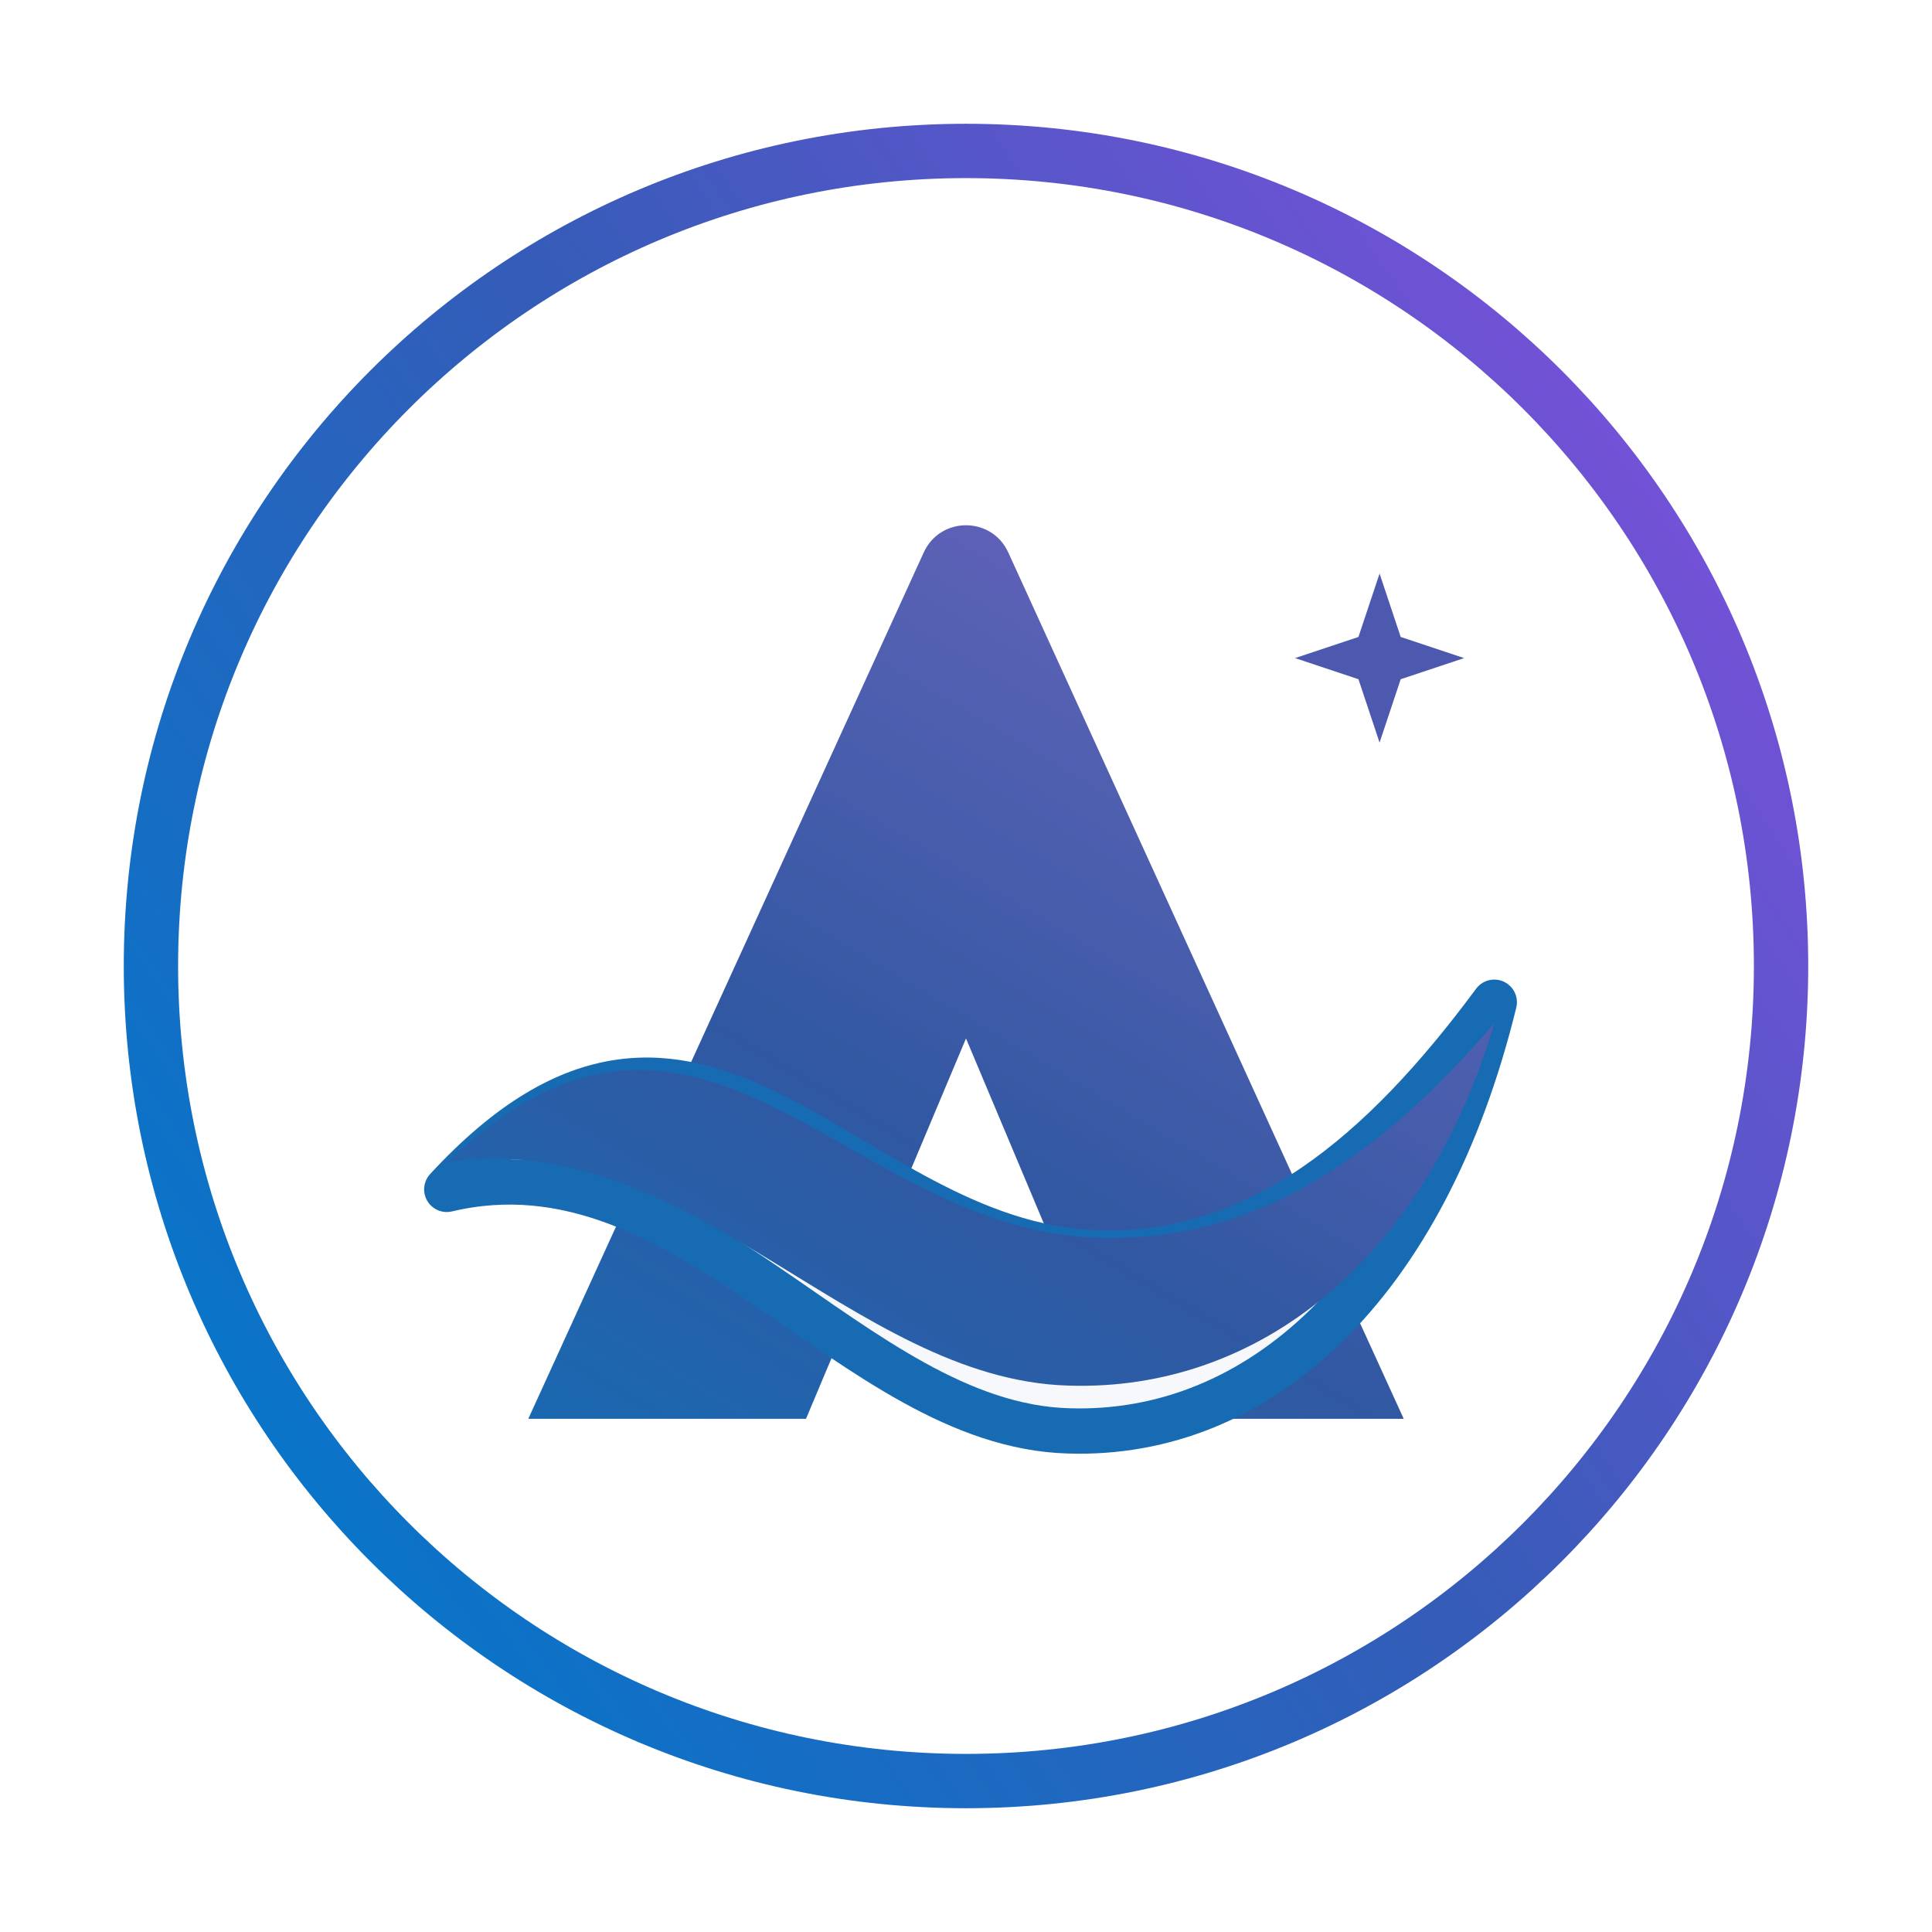
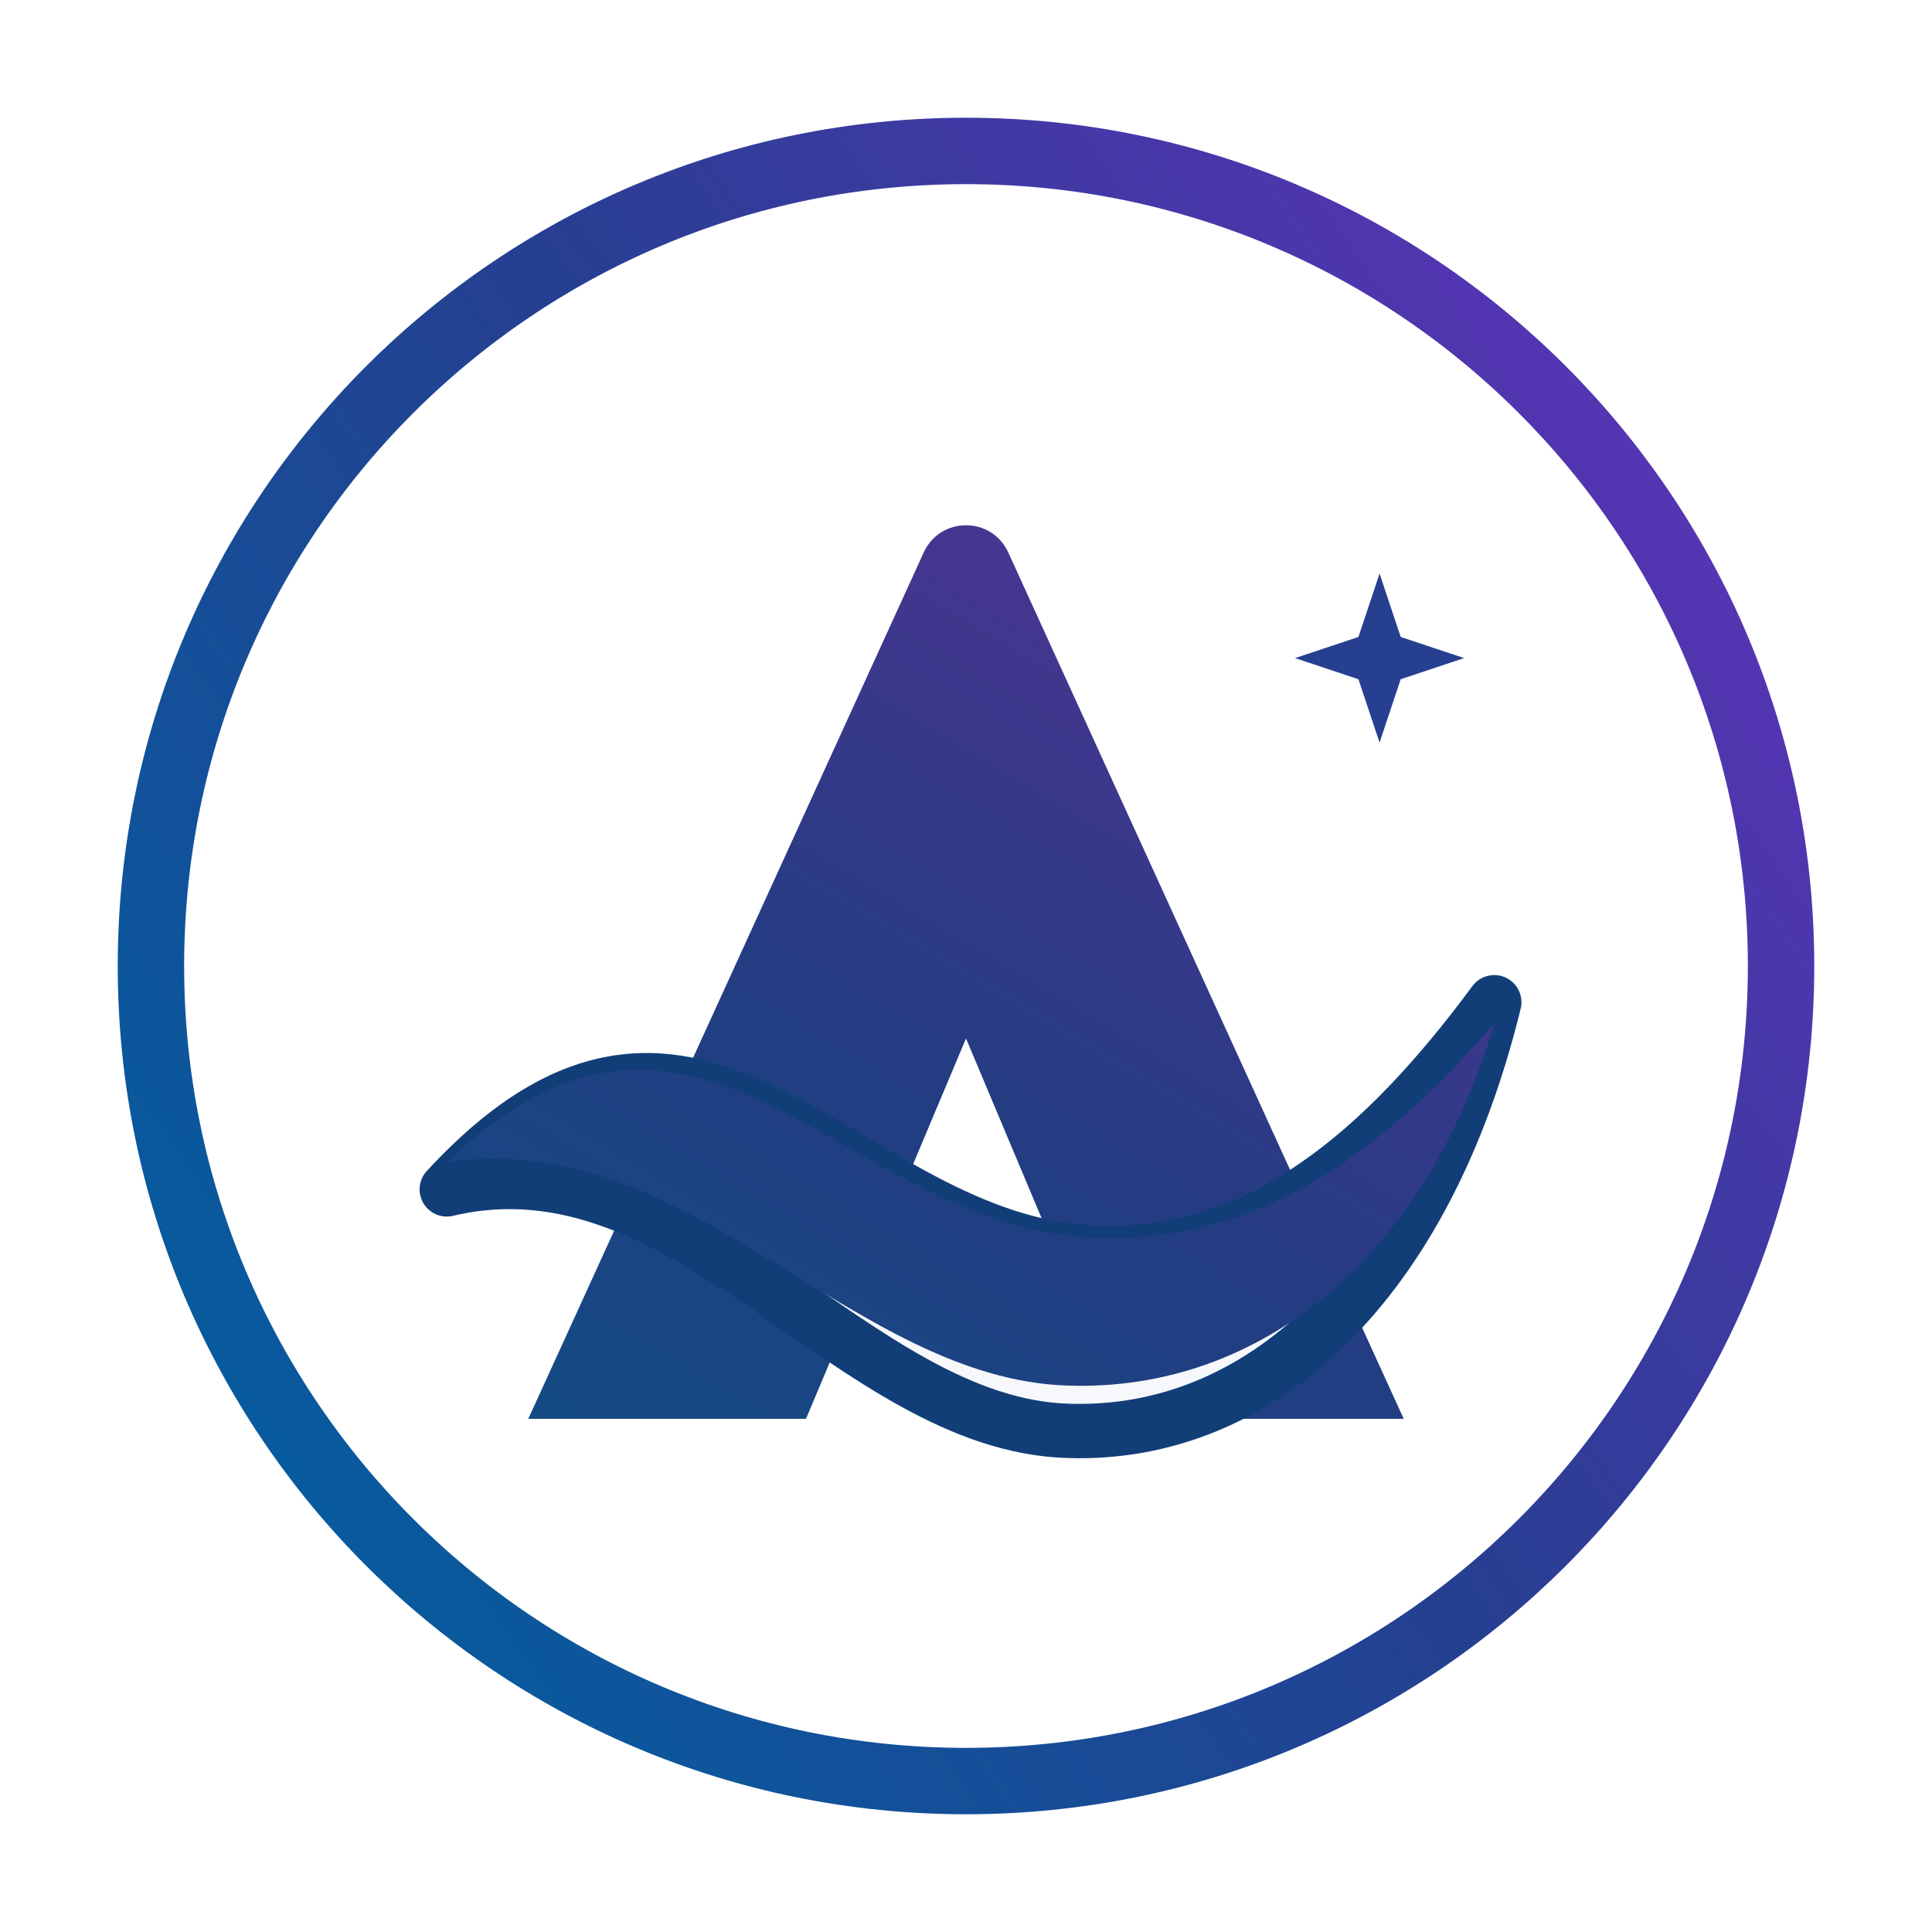
<svg xmlns="http://www.w3.org/2000/svg" viewBox="0 0 64 64">
  <defs>
    <linearGradient id="ring" x1="8" y1="48" x2="56" y2="15" gradientUnits="userSpaceOnUse">
-       <stop stop-color="#0875c9" />
-       <stop offset=".52" stop-color="#355cb8" />
-       <stop offset="1" stop-color="#7651d8" />
+       <stop stop-color="#075b9e" />
+       <stop offset=".52" stop-color="#263f91" />
+       <stop offset="1" stop-color="#5734b4" />
    </linearGradient>
    <linearGradient id="metal" x1="21" y1="51" x2="43" y2="14" gradientUnits="userSpaceOnUse">
-       <stop stop-color="#176bb2" />
-       <stop offset=".38" stop-color="#3158a2" />
-       <stop offset=".76" stop-color="#5861b4" />
-       <stop offset="1" stop-color="#7959c9" />
+       <stop stop-color="#124c83" />
+       <stop offset=".42" stop-color="#233c82" />
+       <stop offset=".78" stop-color="#44368f" />
+       <stop offset="1" stop-color="#5d3b9e" />
    </linearGradient>
  </defs>
-   <circle cx="32" cy="32" r="27" fill="none" stroke="url(#ring)" stroke-width="1.8" />
+   <circle cx="32" cy="32" r="27" fill="none" stroke="url(#ring)" stroke-width="2.2" />
  <path d="M17.5 47 30.6 18.3c.55-1.2 2.25-1.2 2.8 0L46.5 47h-9.2L32 34.4 26.7 47h-9.2Z" fill="url(#metal)" />
-   <path d="M14.8 39.4c8.4-9.1 13.1 1.8 21.5 2.1 5.4.2 9.5-3.3 13.2-8.3-2.3 9.4-7.8 14.4-14.1 14.2-7.2-.2-12.6-9.9-20.6-8Z" fill="#f7f8fc" stroke="#176bb2" stroke-linejoin="round" stroke-width="1.5" />
+   <path d="M14.8 39.4c8.4-9.1 13.1 1.8 21.5 2.1 5.4.2 9.5-3.3 13.2-8.3-2.3 9.4-7.8 14.4-14.1 14.2-7.2-.2-12.6-9.9-20.6-8Z" fill="#f7f8fc" stroke="#123e78" stroke-linejoin="round" stroke-width="1.8" />
  <path d="M14.8 38.5c8.4-8 13.1 2.2 21.5 2.5 5.4.2 9.5-2.8 13.2-7.1-2.3 7.8-7.8 12.2-14.1 12-7.2-.2-12.6-8.6-20.6-7.4Z" fill="url(#metal)" />
-   <path d="m45.7 19 .7 2.1 2.1.7-2.1.7-.7 2.1-.7-2.1-2.1-.7 2.1-.7.7-2.1Z" fill="#4d59ae" />
+   <path d="m45.7 19 .7 2.1 2.1.7-2.1.7-.7 2.1-.7-2.1-2.1-.7 2.1-.7.7-2.1Z" fill="#263f91" />
</svg>
